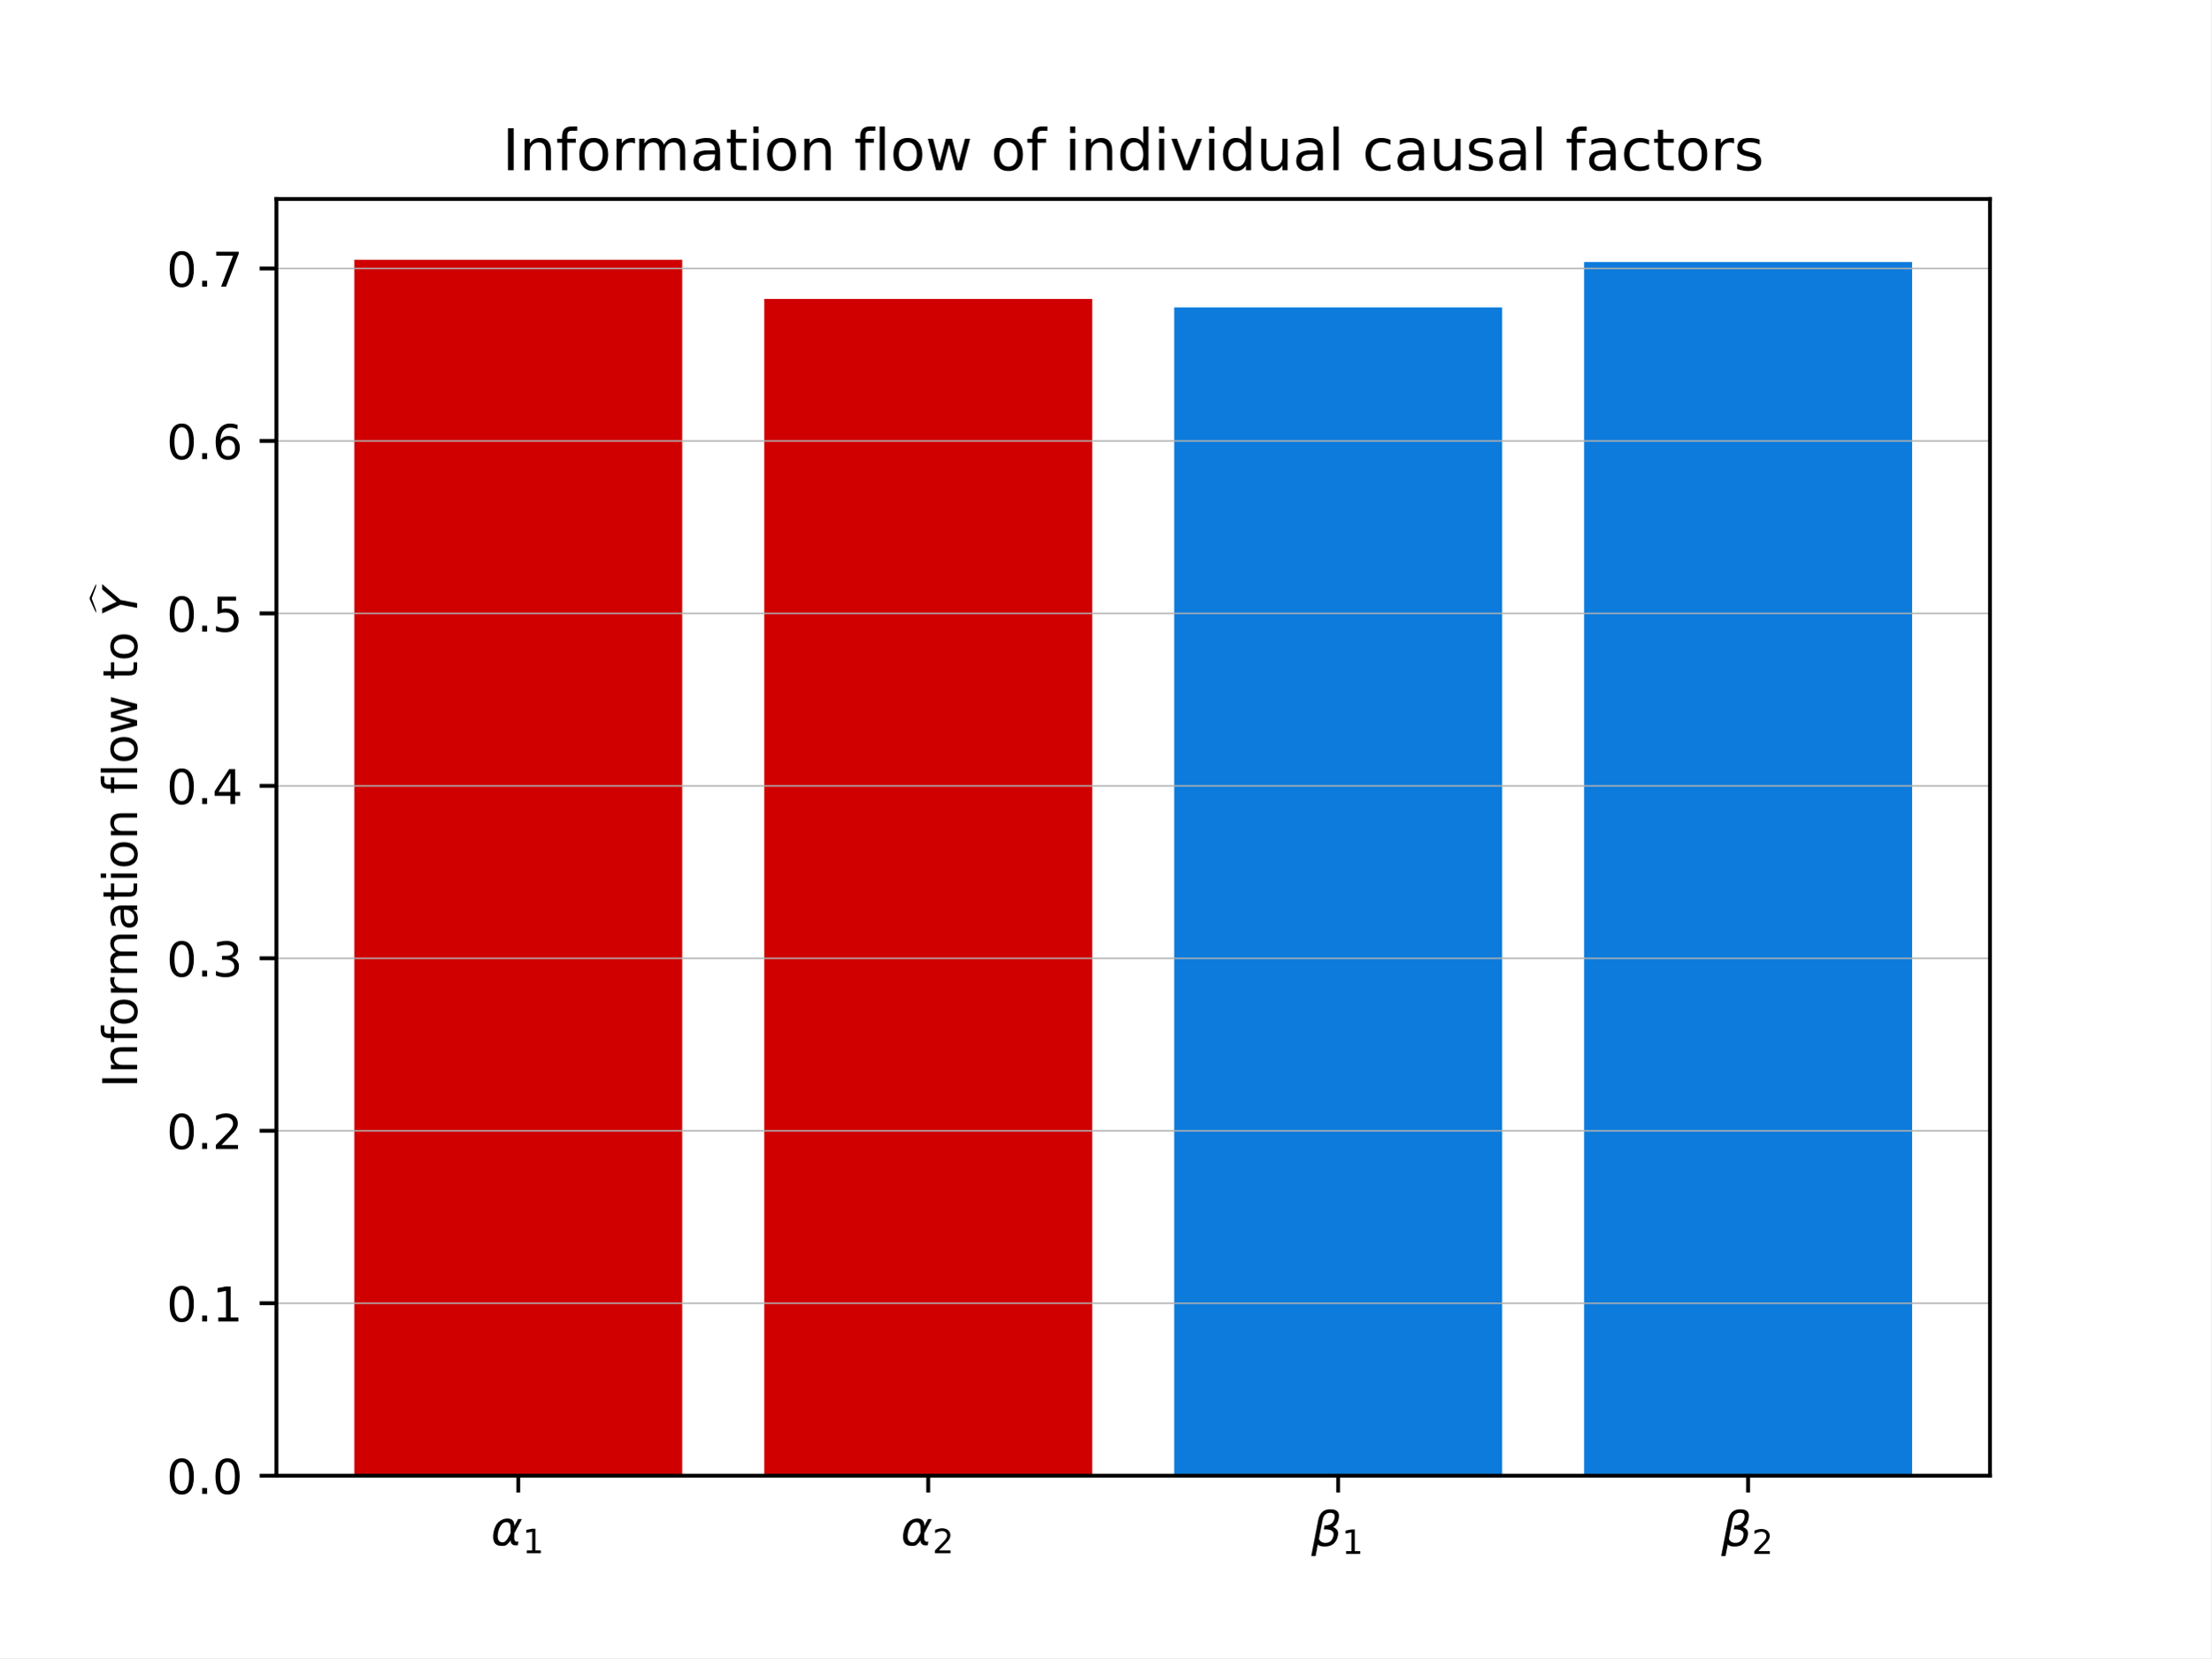
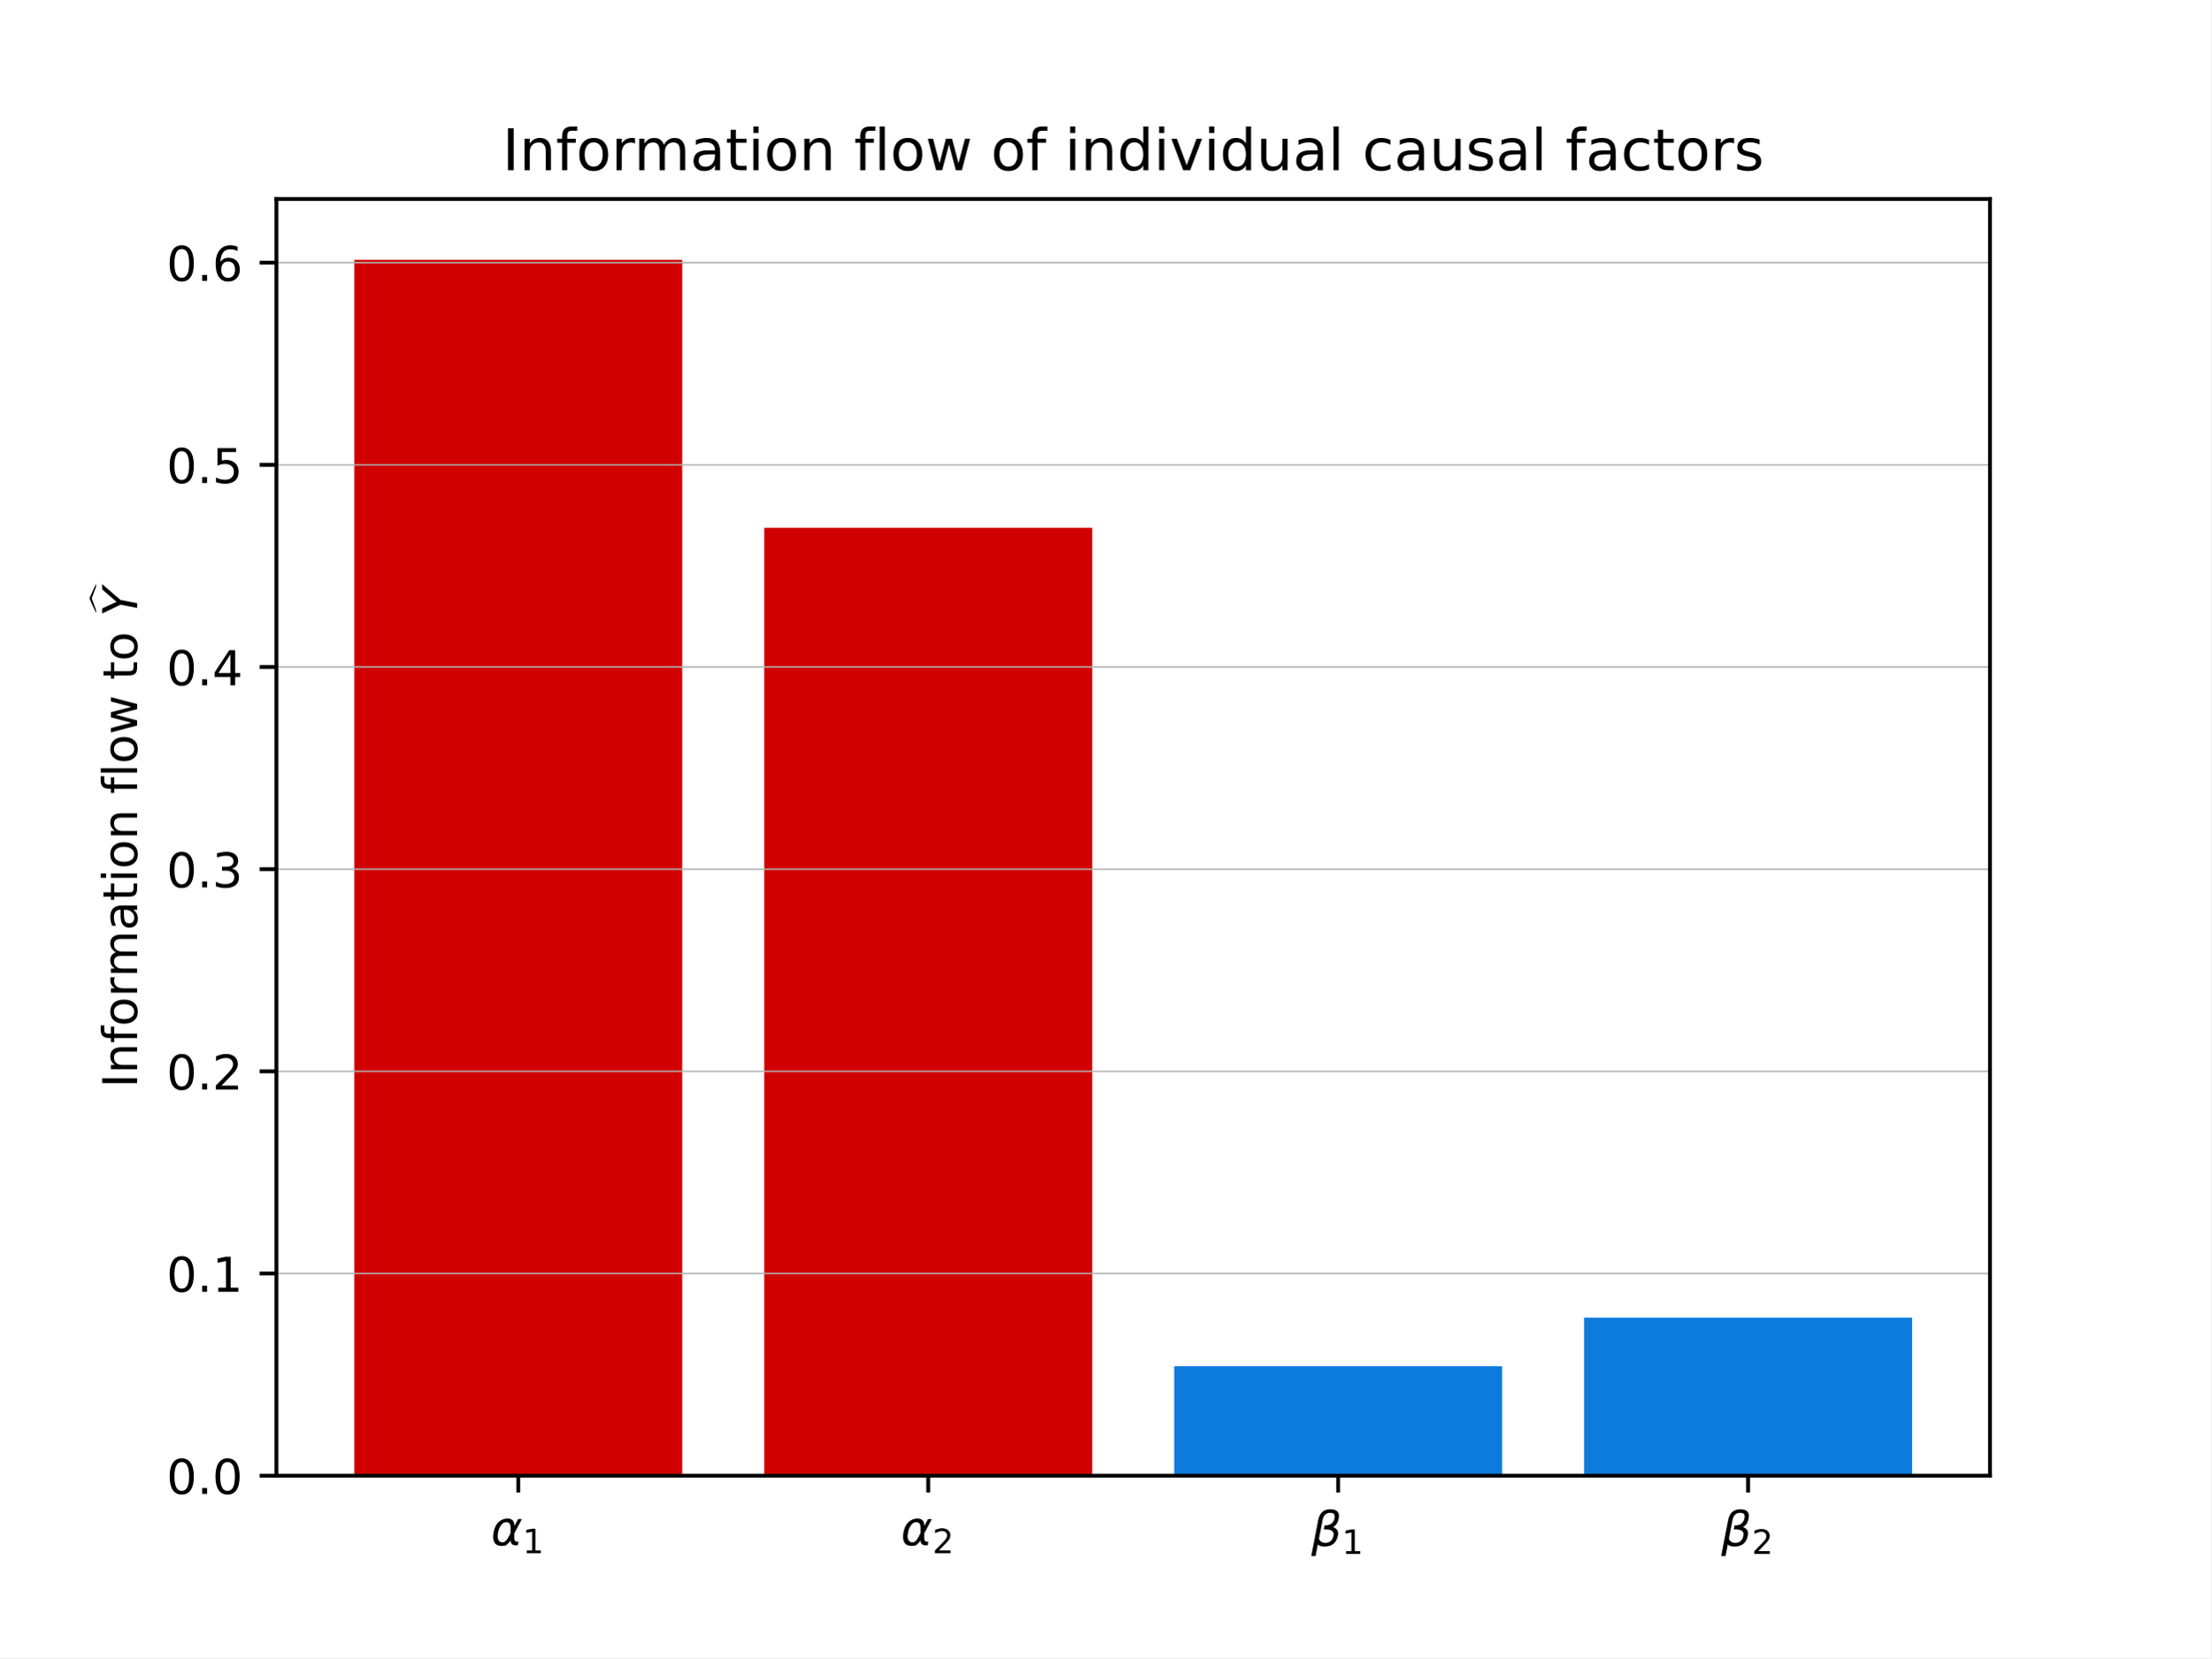
<svg xmlns="http://www.w3.org/2000/svg" xmlns:xlink="http://www.w3.org/1999/xlink" height="345.6pt" version="1.1" viewBox="0 0 460.8 345.6" width="460.8pt">
  <defs>
    <style type="text/css">*{stroke-linecap:butt;stroke-linejoin:round;}</style>
  </defs>
  <g id="figure_1">
    <g id="patch_1">
      <path d="M 0 345.6  L 460.8 345.6  L 460.8 0  L 0 0  z " style="fill:#ffffff;" />
    </g>
    <g id="axes_1">
      <g id="patch_2">
        <path d="M 57.6 307.584  L 414.72 307.584  L 414.72 41.472  L 57.6 41.472  z " style="fill:#ffffff;" />
      </g>
      <g id="patch_3">
-         <path clip-path="url(#pe4b8d14d39)" d="M 73.833 307.584  L 142.181 307.584  L 142.181 54.144  L 73.833 54.144  z " style="fill:#d00000;" />
+         <path clip-path="url(#p8f53f98e0b)" d="M 73.833 307.584  L 142.181 307.584  L 142.181 54.144  L 73.833 54.144  z " style="fill:#d00000;" />
      </g>
      <g id="patch_4">
-         <path clip-path="url(#pe4b8d14d39)" d="M 159.268 307.584  L 227.616 307.584  L 227.616 62.308  L 159.268 62.308  z " style="fill:#d00000;" />
+         <path clip-path="url(#p8f53f98e0b)" d="M 159.268 307.584  L 227.616 307.584  L 227.616 110.008  L 159.268 110.008  z " style="fill:#d00000;" />
      </g>
      <g id="patch_5">
-         <path clip-path="url(#pe4b8d14d39)" d="M 244.704 307.584  L 313.052 307.584  L 313.052 64.07  L 244.704 64.07  z " style="fill:#0c7bdc;" />
+         <path clip-path="url(#p8f53f98e0b)" d="M 244.704 307.584  L 313.052 307.584  L 313.052 284.778  L 244.704 284.778  z " style="fill:#0c7bdc;" />
      </g>
      <g id="patch_6">
-         <path clip-path="url(#pe4b8d14d39)" d="M 330.139 307.584  L 398.487 307.584  L 398.487 54.61  L 330.139 54.61  z " style="fill:#0c7bdc;" />
+         <path clip-path="url(#p8f53f98e0b)" d="M 330.139 307.584  L 398.487 307.584  L 398.487 274.648  L 330.139 274.648  z " style="fill:#0c7bdc;" />
      </g>
      <g id="matplotlib.axis_1">
        <g id="xtick_1">
          <g id="line2d_1">
            <defs>
-               <path d="M 0 0  L 0 3.5  " id="mb1eb68c5ca" style="stroke:#000000;stroke-width:0.8;" />
+               <path d="M 0 0  L 0 3.5  " id="maee61ff326" style="stroke:#000000;stroke-width:0.8;" />
            </defs>
            <g>
-               <use style="stroke:#000000;stroke-width:0.8;" x="108.007" xlink:href="#mb1eb68c5ca" y="307.584" />
+               <use style="stroke:#000000;stroke-width:0.8;" x="108.007" xlink:href="#maee61ff326" y="307.584" />
            </g>
          </g>
          <g id="text_1">
            <g transform="translate(102.3069 322.1824)scale(0.1 -0.1)">
              <defs>
                <path d="M 40.922 25.438  L 40.969 36.719  Q 41.016 48.25 32.328 48.297  Q 25.828 48.344 21.781 42.922  Q 16.703 36.234 14.984 27.297  Q 12.891 16.547 15.531 11.422  Q 18.266 6.203 24.172 6.203  Q 30.719 6.203 36.234 16.609  z M 33.844 55.906  Q 49.078 56.156 48.875 40.375  Q 48.875 40.375 56.5 54.688  L 64.5 54.688  L 48.734 25.047  L 48.578 14.359  Q 48.578 11.969 49.906 9.969  Q 51.422 7.625 52.984 7.625  L 57.328 7.625  L 55.859 0  L 50.438 0  Q 45.844 0 42.531 4.109  Q 40.969 6.156 40.922 10.453  Q 37.75 5.219 32.281 0.781  Q 29.688 -1.266 22.703 -1.219  Q 11.281 -1.125 7.125 6.203  Q 2.875 13.812 5.516 27.297  Q 8.344 41.797 15.766 48.391  Q 24.125 55.766 33.844 55.906  z " id="DejaVuSans-Oblique-945" />
                <path d="M 12.406 8.297  L 28.516 8.297  L 28.516 63.922  L 10.984 60.406  L 10.984 69.391  L 28.422 72.906  L 38.281 72.906  L 38.281 8.297  L 54.391 8.297  L 54.391 0  L 12.406 0  z " id="DejaVuSans-49" />
              </defs>
              <use transform="translate(0 0.84375)" xlink:href="#DejaVuSans-Oblique-945" />
              <use transform="translate(65.91797 -15.5625)scale(0.7)" xlink:href="#DejaVuSans-49" />
            </g>
          </g>
        </g>
        <g id="xtick_2">
          <g id="line2d_2">
            <g>
-               <use style="stroke:#000000;stroke-width:0.8;" x="193.442" xlink:href="#mb1eb68c5ca" y="307.584" />
+               <use style="stroke:#000000;stroke-width:0.8;" x="193.442" xlink:href="#maee61ff326" y="307.584" />
            </g>
          </g>
          <g id="text_2">
            <g transform="translate(187.7423 322.1824)scale(0.1 -0.1)">
              <defs>
                <path d="M 19.188 8.297  L 53.609 8.297  L 53.609 0  L 7.328 0  L 7.328 8.297  Q 12.938 14.109 22.625 23.891  Q 32.328 33.688 34.812 36.531  Q 39.547 41.844 41.422 45.531  Q 43.312 49.219 43.312 52.781  Q 43.312 58.594 39.234 62.25  Q 35.156 65.922 28.609 65.922  Q 23.969 65.922 18.812 64.312  Q 13.672 62.703 7.812 59.422  L 7.812 69.391  Q 13.766 71.781 18.938 73  Q 24.125 74.219 28.422 74.219  Q 39.75 74.219 46.484 68.547  Q 53.219 62.891 53.219 53.422  Q 53.219 48.922 51.531 44.891  Q 49.859 40.875 45.406 35.406  Q 44.188 33.984 37.641 27.219  Q 31.109 20.453 19.188 8.297  z " id="DejaVuSans-50" />
              </defs>
              <use transform="translate(0 0.84375)" xlink:href="#DejaVuSans-Oblique-945" />
              <use transform="translate(65.91797 -15.5625)scale(0.7)" xlink:href="#DejaVuSans-50" />
            </g>
          </g>
        </g>
        <g id="xtick_3">
          <g id="line2d_3">
            <g>
-               <use style="stroke:#000000;stroke-width:0.8;" x="278.878" xlink:href="#mb1eb68c5ca" y="307.584" />
+               <use style="stroke:#000000;stroke-width:0.8;" x="278.878" xlink:href="#maee61ff326" y="307.584" />
            </g>
          </g>
          <g id="text_3">
            <g transform="translate(273.2777 322.284)scale(0.1 -0.1)">
              <defs>
                <path d="M 13.625 3.375  L 8.938 -20.797  L -0.094 -20.797  L 14.5 54.344  Q 18.844 76.609 39.656 76.609  Q 60.75 76.609 57.172 57.812  Q 54.734 44.438 45.219 39.547  Q 58.016 35.156 55.516 22.125  Q 51.125 -1.078 27.484 -1.031  Q 17.141 -0.984 13.625 3.375  z M 15.922 15.094  Q 19.672 6.594 29.297 6.641  Q 43.359 6.641 46.344 21.969  Q 49.031 35.75 26.172 34.672  L 27.781 42.969  Q 45.453 42.672 48.531 58.594  Q 50.641 69.344 39.203 69.281  Q 26.422 69.281 23.484 54.047  z " id="DejaVuSans-Oblique-946" />
              </defs>
              <use transform="translate(0 0.390625)" xlink:href="#DejaVuSans-Oblique-946" />
              <use transform="translate(63.81836 -16.01562)scale(0.7)" xlink:href="#DejaVuSans-49" />
            </g>
          </g>
        </g>
        <g id="xtick_4">
          <g id="line2d_4">
            <g>
-               <use style="stroke:#000000;stroke-width:0.8;" x="364.313" xlink:href="#mb1eb68c5ca" y="307.584" />
+               <use style="stroke:#000000;stroke-width:0.8;" x="364.313" xlink:href="#maee61ff326" y="307.584" />
            </g>
          </g>
          <g id="text_4">
            <g transform="translate(358.7131 322.284)scale(0.1 -0.1)">
              <use transform="translate(0 0.390625)" xlink:href="#DejaVuSans-Oblique-946" />
              <use transform="translate(63.81836 -16.01562)scale(0.7)" xlink:href="#DejaVuSans-50" />
            </g>
          </g>
        </g>
      </g>
      <g id="matplotlib.axis_2">
        <g id="ytick_1">
          <g id="line2d_5">
-             <path clip-path="url(#pe4b8d14d39)" d="M 57.6 307.584  L 414.72 307.584  " style="fill:none;stroke:#b0b0b0;stroke-linecap:square;stroke-width:0.3;" />
+             <path clip-path="url(#p8f53f98e0b)" d="M 57.6 307.584  L 414.72 307.584  " style="fill:none;stroke:#b0b0b0;stroke-linecap:square;stroke-width:0.3;" />
          </g>
          <g id="line2d_6">
            <defs>
-               <path d="M 0 0  L -3.5 0  " id="m42c7ca0e6b" style="stroke:#000000;stroke-width:0.8;" />
+               <path d="M 0 0  L -3.5 0  " id="mcde53c1856" style="stroke:#000000;stroke-width:0.8;" />
            </defs>
            <g>
-               <use style="stroke:#000000;stroke-width:0.8;" x="57.6" xlink:href="#m42c7ca0e6b" y="307.584" />
+               <use style="stroke:#000000;stroke-width:0.8;" x="57.6" xlink:href="#mcde53c1856" y="307.584" />
            </g>
          </g>
          <g id="text_5">
            <g transform="translate(34.69687 311.3832)scale(0.1 -0.1)">
              <defs>
                <path d="M 31.781 66.406  Q 24.172 66.406 20.328 58.906  Q 16.5 51.422 16.5 36.375  Q 16.5 21.391 20.328 13.891  Q 24.172 6.391 31.781 6.391  Q 39.453 6.391 43.281 13.891  Q 47.125 21.391 47.125 36.375  Q 47.125 51.422 43.281 58.906  Q 39.453 66.406 31.781 66.406  z M 31.781 74.219  Q 44.047 74.219 50.516 64.516  Q 56.984 54.828 56.984 36.375  Q 56.984 17.969 50.516 8.266  Q 44.047 -1.422 31.781 -1.422  Q 19.531 -1.422 13.062 8.266  Q 6.594 17.969 6.594 36.375  Q 6.594 54.828 13.062 64.516  Q 19.531 74.219 31.781 74.219  z " id="DejaVuSans-48" />
                <path d="M 10.688 12.406  L 21 12.406  L 21 0  L 10.688 0  z " id="DejaVuSans-46" />
              </defs>
              <use xlink:href="#DejaVuSans-48" />
              <use x="63.623" xlink:href="#DejaVuSans-46" />
              <use x="95.41" xlink:href="#DejaVuSans-48" />
            </g>
          </g>
        </g>
        <g id="ytick_2">
          <g id="line2d_7">
-             <path clip-path="url(#pe4b8d14d39)" d="M 57.6 271.636  L 414.72 271.636  " style="fill:none;stroke:#b0b0b0;stroke-linecap:square;stroke-width:0.3;" />
+             <path clip-path="url(#p8f53f98e0b)" d="M 57.6 265.443  L 414.72 265.443  " style="fill:none;stroke:#b0b0b0;stroke-linecap:square;stroke-width:0.3;" />
          </g>
          <g id="line2d_8">
            <g>
-               <use style="stroke:#000000;stroke-width:0.8;" x="57.6" xlink:href="#m42c7ca0e6b" y="271.636" />
+               <use style="stroke:#000000;stroke-width:0.8;" x="57.6" xlink:href="#mcde53c1856" y="265.443" />
            </g>
          </g>
          <g id="text_6">
-             <g transform="translate(34.69687 275.4352)scale(0.1 -0.1)">
+             <g transform="translate(34.69687 269.2422)scale(0.1 -0.1)">
              <use xlink:href="#DejaVuSans-48" />
              <use x="63.623" xlink:href="#DejaVuSans-46" />
              <use x="95.41" xlink:href="#DejaVuSans-49" />
            </g>
          </g>
        </g>
        <g id="ytick_3">
          <g id="line2d_9">
-             <path clip-path="url(#pe4b8d14d39)" d="M 57.6 235.688  L 414.72 235.688  " style="fill:none;stroke:#b0b0b0;stroke-linecap:square;stroke-width:0.3;" />
+             <path clip-path="url(#p8f53f98e0b)" d="M 57.6 223.302  L 414.72 223.302  " style="fill:none;stroke:#b0b0b0;stroke-linecap:square;stroke-width:0.3;" />
          </g>
          <g id="line2d_10">
            <g>
-               <use style="stroke:#000000;stroke-width:0.8;" x="57.6" xlink:href="#m42c7ca0e6b" y="235.688" />
+               <use style="stroke:#000000;stroke-width:0.8;" x="57.6" xlink:href="#mcde53c1856" y="223.302" />
            </g>
          </g>
          <g id="text_7">
-             <g transform="translate(34.69687 239.4872)scale(0.1 -0.1)">
+             <g transform="translate(34.69687 227.1012)scale(0.1 -0.1)">
              <use xlink:href="#DejaVuSans-48" />
              <use x="63.623" xlink:href="#DejaVuSans-46" />
              <use x="95.41" xlink:href="#DejaVuSans-50" />
            </g>
          </g>
        </g>
        <g id="ytick_4">
          <g id="line2d_11">
-             <path clip-path="url(#pe4b8d14d39)" d="M 57.6 199.74  L 414.72 199.74  " style="fill:none;stroke:#b0b0b0;stroke-linecap:square;stroke-width:0.3;" />
+             <path clip-path="url(#p8f53f98e0b)" d="M 57.6 181.161  L 414.72 181.161  " style="fill:none;stroke:#b0b0b0;stroke-linecap:square;stroke-width:0.3;" />
          </g>
          <g id="line2d_12">
            <g>
-               <use style="stroke:#000000;stroke-width:0.8;" x="57.6" xlink:href="#m42c7ca0e6b" y="199.74" />
+               <use style="stroke:#000000;stroke-width:0.8;" x="57.6" xlink:href="#mcde53c1856" y="181.161" />
            </g>
          </g>
          <g id="text_8">
-             <g transform="translate(34.69687 203.5392)scale(0.1 -0.1)">
+             <g transform="translate(34.69687 184.9602)scale(0.1 -0.1)">
              <defs>
                <path d="M 40.578 39.312  Q 47.656 37.797 51.625 33  Q 55.609 28.219 55.609 21.188  Q 55.609 10.406 48.188 4.484  Q 40.766 -1.422 27.094 -1.422  Q 22.516 -1.422 17.656 -0.516  Q 12.797 0.391 7.625 2.203  L 7.625 11.719  Q 11.719 9.328 16.594 8.109  Q 21.484 6.891 26.812 6.891  Q 36.078 6.891 40.938 10.547  Q 45.797 14.203 45.797 21.188  Q 45.797 27.641 41.281 31.266  Q 36.766 34.906 28.719 34.906  L 20.219 34.906  L 20.219 43.016  L 29.109 43.016  Q 36.375 43.016 40.234 45.922  Q 44.094 48.828 44.094 54.297  Q 44.094 59.906 40.109 62.906  Q 36.141 65.922 28.719 65.922  Q 24.656 65.922 20.016 65.031  Q 15.375 64.156 9.812 62.312  L 9.812 71.094  Q 15.438 72.656 20.344 73.438  Q 25.25 74.219 29.594 74.219  Q 40.828 74.219 47.359 69.109  Q 53.906 64.016 53.906 55.328  Q 53.906 49.266 50.438 45.094  Q 46.969 40.922 40.578 39.312  z " id="DejaVuSans-51" />
              </defs>
              <use xlink:href="#DejaVuSans-48" />
              <use x="63.623" xlink:href="#DejaVuSans-46" />
              <use x="95.41" xlink:href="#DejaVuSans-51" />
            </g>
          </g>
        </g>
        <g id="ytick_5">
          <g id="line2d_13">
-             <path clip-path="url(#pe4b8d14d39)" d="M 57.6 163.792  L 414.72 163.792  " style="fill:none;stroke:#b0b0b0;stroke-linecap:square;stroke-width:0.3;" />
+             <path clip-path="url(#p8f53f98e0b)" d="M 57.6 139.02  L 414.72 139.02  " style="fill:none;stroke:#b0b0b0;stroke-linecap:square;stroke-width:0.3;" />
          </g>
          <g id="line2d_14">
            <g>
-               <use style="stroke:#000000;stroke-width:0.8;" x="57.6" xlink:href="#m42c7ca0e6b" y="163.792" />
+               <use style="stroke:#000000;stroke-width:0.8;" x="57.6" xlink:href="#mcde53c1856" y="139.02" />
            </g>
          </g>
          <g id="text_9">
-             <g transform="translate(34.69687 167.5913)scale(0.1 -0.1)">
+             <g transform="translate(34.69687 142.8193)scale(0.1 -0.1)">
              <defs>
                <path d="M 37.797 64.312  L 12.891 25.391  L 37.797 25.391  z M 35.203 72.906  L 47.609 72.906  L 47.609 25.391  L 58.016 25.391  L 58.016 17.188  L 47.609 17.188  L 47.609 0  L 37.797 0  L 37.797 17.188  L 4.891 17.188  L 4.891 26.703  z " id="DejaVuSans-52" />
              </defs>
              <use xlink:href="#DejaVuSans-48" />
              <use x="63.623" xlink:href="#DejaVuSans-46" />
              <use x="95.41" xlink:href="#DejaVuSans-52" />
            </g>
          </g>
        </g>
        <g id="ytick_6">
          <g id="line2d_15">
-             <path clip-path="url(#pe4b8d14d39)" d="M 57.6 127.844  L 414.72 127.844  " style="fill:none;stroke:#b0b0b0;stroke-linecap:square;stroke-width:0.3;" />
+             <path clip-path="url(#p8f53f98e0b)" d="M 57.6 96.879  L 414.72 96.879  " style="fill:none;stroke:#b0b0b0;stroke-linecap:square;stroke-width:0.3;" />
          </g>
          <g id="line2d_16">
            <g>
-               <use style="stroke:#000000;stroke-width:0.8;" x="57.6" xlink:href="#m42c7ca0e6b" y="127.844" />
+               <use style="stroke:#000000;stroke-width:0.8;" x="57.6" xlink:href="#mcde53c1856" y="96.879" />
            </g>
          </g>
          <g id="text_10">
-             <g transform="translate(34.69687 131.6433)scale(0.1 -0.1)">
+             <g transform="translate(34.69687 100.6783)scale(0.1 -0.1)">
              <defs>
                <path d="M 10.797 72.906  L 49.516 72.906  L 49.516 64.594  L 19.828 64.594  L 19.828 46.734  Q 21.969 47.469 24.109 47.828  Q 26.266 48.188 28.422 48.188  Q 40.625 48.188 47.75 41.5  Q 54.891 34.812 54.891 23.391  Q 54.891 11.625 47.562 5.094  Q 40.234 -1.422 26.906 -1.422  Q 22.312 -1.422 17.547 -0.641  Q 12.797 0.141 7.719 1.703  L 7.719 11.625  Q 12.109 9.234 16.797 8.062  Q 21.484 6.891 26.703 6.891  Q 35.156 6.891 40.078 11.328  Q 45.016 15.766 45.016 23.391  Q 45.016 31 40.078 35.438  Q 35.156 39.891 26.703 39.891  Q 22.75 39.891 18.812 39.016  Q 14.891 38.141 10.797 36.281  z " id="DejaVuSans-53" />
              </defs>
              <use xlink:href="#DejaVuSans-48" />
              <use x="63.623" xlink:href="#DejaVuSans-46" />
              <use x="95.41" xlink:href="#DejaVuSans-53" />
            </g>
          </g>
        </g>
        <g id="ytick_7">
          <g id="line2d_17">
-             <path clip-path="url(#pe4b8d14d39)" d="M 57.6 91.896  L 414.72 91.896  " style="fill:none;stroke:#b0b0b0;stroke-linecap:square;stroke-width:0.3;" />
+             <path clip-path="url(#p8f53f98e0b)" d="M 57.6 54.738  L 414.72 54.738  " style="fill:none;stroke:#b0b0b0;stroke-linecap:square;stroke-width:0.3;" />
          </g>
          <g id="line2d_18">
            <g>
-               <use style="stroke:#000000;stroke-width:0.8;" x="57.6" xlink:href="#m42c7ca0e6b" y="91.896" />
+               <use style="stroke:#000000;stroke-width:0.8;" x="57.6" xlink:href="#mcde53c1856" y="54.738" />
            </g>
          </g>
          <g id="text_11">
-             <g transform="translate(34.69687 95.69527)scale(0.1 -0.1)">
+             <g transform="translate(34.69687 58.53727)scale(0.1 -0.1)">
              <defs>
                <path d="M 33.016 40.375  Q 26.375 40.375 22.484 35.828  Q 18.609 31.297 18.609 23.391  Q 18.609 15.531 22.484 10.953  Q 26.375 6.391 33.016 6.391  Q 39.656 6.391 43.531 10.953  Q 47.406 15.531 47.406 23.391  Q 47.406 31.297 43.531 35.828  Q 39.656 40.375 33.016 40.375  z M 52.594 71.297  L 52.594 62.312  Q 48.875 64.062 45.094 64.984  Q 41.312 65.922 37.594 65.922  Q 27.828 65.922 22.672 59.328  Q 17.531 52.734 16.797 39.406  Q 19.672 43.656 24.016 45.922  Q 28.375 48.188 33.594 48.188  Q 44.578 48.188 50.953 41.516  Q 57.328 34.859 57.328 23.391  Q 57.328 12.156 50.688 5.359  Q 44.047 -1.422 33.016 -1.422  Q 20.359 -1.422 13.672 8.266  Q 6.984 17.969 6.984 36.375  Q 6.984 53.656 15.188 63.938  Q 23.391 74.219 37.203 74.219  Q 40.922 74.219 44.703 73.484  Q 48.484 72.75 52.594 71.297  z " id="DejaVuSans-54" />
              </defs>
              <use xlink:href="#DejaVuSans-48" />
              <use x="63.623" xlink:href="#DejaVuSans-46" />
              <use x="95.41" xlink:href="#DejaVuSans-54" />
            </g>
          </g>
        </g>
-         <g id="ytick_8">
-           <g id="line2d_19">
-             <path clip-path="url(#pe4b8d14d39)" d="M 57.6 55.948  L 414.72 55.948  " style="fill:none;stroke:#b0b0b0;stroke-linecap:square;stroke-width:0.3;" />
-           </g>
-           <g id="line2d_20">
-             <g>
-               <use style="stroke:#000000;stroke-width:0.8;" x="57.6" xlink:href="#m42c7ca0e6b" y="55.948" />
-             </g>
-           </g>
-           <g id="text_12">
-             <g transform="translate(34.69687 59.74728)scale(0.1 -0.1)">
-               <defs>
-                 <path d="M 8.203 72.906  L 55.078 72.906  L 55.078 68.703  L 28.609 0  L 18.312 0  L 43.219 64.594  L 8.203 64.594  z " id="DejaVuSans-55" />
-               </defs>
-               <use xlink:href="#DejaVuSans-48" />
-               <use x="63.623" xlink:href="#DejaVuSans-46" />
-               <use x="95.41" xlink:href="#DejaVuSans-55" />
-             </g>
-           </g>
-         </g>
-         <g id="text_13">
+         <g id="text_12">
          <g transform="translate(28.61719 226.728)rotate(-90)scale(0.1 -0.1)">
            <defs>
              <path d="M 9.812 72.906  L 19.672 72.906  L 19.672 0  L 9.812 0  z " id="DejaVuSans-73" />
              <path d="M 54.891 33.016  L 54.891 0  L 45.906 0  L 45.906 32.719  Q 45.906 40.484 42.875 44.328  Q 39.844 48.188 33.797 48.188  Q 26.516 48.188 22.312 43.547  Q 18.109 38.922 18.109 30.906  L 18.109 0  L 9.078 0  L 9.078 54.688  L 18.109 54.688  L 18.109 46.188  Q 21.344 51.125 25.703 53.562  Q 30.078 56 35.797 56  Q 45.219 56 50.047 50.172  Q 54.891 44.344 54.891 33.016  z " id="DejaVuSans-110" />
              <path d="M 37.109 75.984  L 37.109 68.5  L 28.516 68.5  Q 23.688 68.5 21.797 66.547  Q 19.922 64.594 19.922 59.516  L 19.922 54.688  L 34.719 54.688  L 34.719 47.703  L 19.922 47.703  L 19.922 0  L 10.891 0  L 10.891 47.703  L 2.297 47.703  L 2.297 54.688  L 10.891 54.688  L 10.891 58.5  Q 10.891 67.625 15.141 71.797  Q 19.391 75.984 28.609 75.984  z " id="DejaVuSans-102" />
              <path d="M 30.609 48.391  Q 23.391 48.391 19.188 42.75  Q 14.984 37.109 14.984 27.297  Q 14.984 17.484 19.156 11.844  Q 23.344 6.203 30.609 6.203  Q 37.797 6.203 41.984 11.859  Q 46.188 17.531 46.188 27.297  Q 46.188 37.016 41.984 42.703  Q 37.797 48.391 30.609 48.391  z M 30.609 56  Q 42.328 56 49.016 48.375  Q 55.719 40.766 55.719 27.297  Q 55.719 13.875 49.016 6.219  Q 42.328 -1.422 30.609 -1.422  Q 18.844 -1.422 12.172 6.219  Q 5.516 13.875 5.516 27.297  Q 5.516 40.766 12.172 48.375  Q 18.844 56 30.609 56  z " id="DejaVuSans-111" />
              <path d="M 41.109 46.297  Q 39.594 47.172 37.812 47.578  Q 36.031 48 33.891 48  Q 26.266 48 22.188 43.047  Q 18.109 38.094 18.109 28.812  L 18.109 0  L 9.078 0  L 9.078 54.688  L 18.109 54.688  L 18.109 46.188  Q 20.953 51.172 25.484 53.578  Q 30.031 56 36.531 56  Q 37.453 56 38.578 55.875  Q 39.703 55.766 41.062 55.516  z " id="DejaVuSans-114" />
              <path d="M 52 44.188  Q 55.375 50.25 60.062 53.125  Q 64.75 56 71.094 56  Q 79.641 56 84.281 50.016  Q 88.922 44.047 88.922 33.016  L 88.922 0  L 79.891 0  L 79.891 32.719  Q 79.891 40.578 77.094 44.375  Q 74.312 48.188 68.609 48.188  Q 61.625 48.188 57.562 43.547  Q 53.516 38.922 53.516 30.906  L 53.516 0  L 44.484 0  L 44.484 32.719  Q 44.484 40.625 41.703 44.406  Q 38.922 48.188 33.109 48.188  Q 26.219 48.188 22.156 43.531  Q 18.109 38.875 18.109 30.906  L 18.109 0  L 9.078 0  L 9.078 54.688  L 18.109 54.688  L 18.109 46.188  Q 21.188 51.219 25.484 53.609  Q 29.781 56 35.688 56  Q 41.656 56 45.828 52.969  Q 50 49.953 52 44.188  z " id="DejaVuSans-109" />
              <path d="M 34.281 27.484  Q 23.391 27.484 19.188 25  Q 14.984 22.516 14.984 16.5  Q 14.984 11.719 18.141 8.906  Q 21.297 6.109 26.703 6.109  Q 34.188 6.109 38.703 11.406  Q 43.219 16.703 43.219 25.484  L 43.219 27.484  z M 52.203 31.203  L 52.203 0  L 43.219 0  L 43.219 8.297  Q 40.141 3.328 35.547 0.953  Q 30.953 -1.422 24.312 -1.422  Q 15.922 -1.422 10.953 3.297  Q 6 8.016 6 15.922  Q 6 25.141 12.172 29.828  Q 18.359 34.516 30.609 34.516  L 43.219 34.516  L 43.219 35.406  Q 43.219 41.609 39.141 45  Q 35.062 48.391 27.688 48.391  Q 23 48.391 18.547 47.266  Q 14.109 46.141 10.016 43.891  L 10.016 52.203  Q 14.938 54.109 19.578 55.047  Q 24.219 56 28.609 56  Q 40.484 56 46.344 49.844  Q 52.203 43.703 52.203 31.203  z " id="DejaVuSans-97" />
              <path d="M 18.312 70.219  L 18.312 54.688  L 36.812 54.688  L 36.812 47.703  L 18.312 47.703  L 18.312 18.016  Q 18.312 11.328 20.141 9.422  Q 21.969 7.516 27.594 7.516  L 36.812 7.516  L 36.812 0  L 27.594 0  Q 17.188 0 13.234 3.875  Q 9.281 7.766 9.281 18.016  L 9.281 47.703  L 2.688 47.703  L 2.688 54.688  L 9.281 54.688  L 9.281 70.219  z " id="DejaVuSans-116" />
              <path d="M 9.422 54.688  L 18.406 54.688  L 18.406 0  L 9.422 0  z M 9.422 75.984  L 18.406 75.984  L 18.406 64.594  L 9.422 64.594  z " id="DejaVuSans-105" />
              <path id="DejaVuSans-32" />
              <path d="M 9.422 75.984  L 18.406 75.984  L 18.406 0  L 9.422 0  z " id="DejaVuSans-108" />
              <path d="M 4.203 54.688  L 13.188 54.688  L 24.422 12.016  L 35.594 54.688  L 46.188 54.688  L 57.422 12.016  L 68.609 54.688  L 77.594 54.688  L 63.281 0  L 52.688 0  L 40.922 44.828  L 29.109 0  L 18.5 0  z " id="DejaVuSans-119" />
              <path d="M -17.094 56.406  L -27 56.406  L -66 70.906  L -105.094 56.406  L -115 56.406  L -68.406 77.703  L -63.594 77.703  z " id="STIXSizeTwoSym-Regular-770" />
              <path d="M 6.297 72.906  L 16.891 72.906  L 30.516 42.922  L 56.5 72.906  L 67.578 72.906  L 34.516 34.719  L 27.781 0  L 17.922 0  L 24.609 34.719  z " id="DejaVuSans-Oblique-89" />
            </defs>
            <use transform="translate(0 0.390625)" xlink:href="#DejaVuSans-73" />
            <use transform="translate(29.49219 0.390625)" xlink:href="#DejaVuSans-110" />
            <use transform="translate(92.87109 0.390625)" xlink:href="#DejaVuSans-102" />
            <use transform="translate(128.0762 0.390625)" xlink:href="#DejaVuSans-111" />
            <use transform="translate(189.2578 0.390625)" xlink:href="#DejaVuSans-114" />
            <use transform="translate(230.3711 0.390625)" xlink:href="#DejaVuSans-109" />
            <use transform="translate(327.7832 0.390625)" xlink:href="#DejaVuSans-97" />
            <use transform="translate(389.0625 0.390625)" xlink:href="#DejaVuSans-116" />
            <use transform="translate(428.2715 0.390625)" xlink:href="#DejaVuSans-105" />
            <use transform="translate(456.0547 0.390625)" xlink:href="#DejaVuSans-111" />
            <use transform="translate(517.2363 0.390625)" xlink:href="#DejaVuSans-110" />
            <use transform="translate(580.6152 0.390625)" xlink:href="#DejaVuSans-32" />
            <use transform="translate(612.4023 0.390625)" xlink:href="#DejaVuSans-102" />
            <use transform="translate(647.6074 0.390625)" xlink:href="#DejaVuSans-108" />
            <use transform="translate(675.3906 0.390625)" xlink:href="#DejaVuSans-111" />
            <use transform="translate(736.5723 0.390625)" xlink:href="#DejaVuSans-119" />
            <use transform="translate(818.3594 0.390625)" xlink:href="#DejaVuSans-32" />
            <use transform="translate(850.1465 0.390625)" xlink:href="#DejaVuSans-116" />
            <use transform="translate(889.3555 0.390625)" xlink:href="#DejaVuSans-111" />
            <use transform="translate(950.5371 0.390625)" xlink:href="#DejaVuSans-32" />
            <use transform="translate(1061.33 50.82812)scale(0.623903)" xlink:href="#STIXSizeTwoSym-Regular-770" />
            <use transform="translate(982.3242 0.390625)" xlink:href="#DejaVuSans-Oblique-89" />
          </g>
        </g>
      </g>
      <g id="patch_7">
        <path d="M 57.6 307.584  L 57.6 41.472  " style="fill:none;stroke:#000000;stroke-linecap:square;stroke-linejoin:miter;stroke-width:0.8;" />
      </g>
      <g id="patch_8">
        <path d="M 414.72 307.584  L 414.72 41.472  " style="fill:none;stroke:#000000;stroke-linecap:square;stroke-linejoin:miter;stroke-width:0.8;" />
      </g>
      <g id="patch_9">
        <path d="M 57.6 307.584  L 414.72 307.584  " style="fill:none;stroke:#000000;stroke-linecap:square;stroke-linejoin:miter;stroke-width:0.8;" />
      </g>
      <g id="patch_10">
        <path d="M 57.6 41.472  L 414.72 41.472  " style="fill:none;stroke:#000000;stroke-linecap:square;stroke-linejoin:miter;stroke-width:0.8;" />
      </g>
-       <g id="text_14">
+       <g id="text_13">
        <g transform="translate(104.6831 35.472)scale(0.12 -0.12)">
          <defs>
            <path d="M 45.406 46.391  L 45.406 75.984  L 54.391 75.984  L 54.391 0  L 45.406 0  L 45.406 8.203  Q 42.578 3.328 38.25 0.953  Q 33.938 -1.422 27.875 -1.422  Q 17.969 -1.422 11.734 6.484  Q 5.516 14.406 5.516 27.297  Q 5.516 40.188 11.734 48.094  Q 17.969 56 27.875 56  Q 33.938 56 38.25 53.625  Q 42.578 51.266 45.406 46.391  z M 14.797 27.297  Q 14.797 17.391 18.875 11.75  Q 22.953 6.109 30.078 6.109  Q 37.203 6.109 41.297 11.75  Q 45.406 17.391 45.406 27.297  Q 45.406 37.203 41.297 42.844  Q 37.203 48.484 30.078 48.484  Q 22.953 48.484 18.875 42.844  Q 14.797 37.203 14.797 27.297  z " id="DejaVuSans-100" />
            <path d="M 2.984 54.688  L 12.5 54.688  L 29.594 8.797  L 46.688 54.688  L 56.203 54.688  L 35.688 0  L 23.484 0  z " id="DejaVuSans-118" />
            <path d="M 8.5 21.578  L 8.5 54.688  L 17.484 54.688  L 17.484 21.922  Q 17.484 14.156 20.5 10.266  Q 23.531 6.391 29.594 6.391  Q 36.859 6.391 41.078 11.031  Q 45.312 15.672 45.312 23.688  L 45.312 54.688  L 54.297 54.688  L 54.297 0  L 45.312 0  L 45.312 8.406  Q 42.047 3.422 37.719 1  Q 33.406 -1.422 27.688 -1.422  Q 18.266 -1.422 13.375 4.438  Q 8.5 10.297 8.5 21.578  z M 31.109 56  z " id="DejaVuSans-117" />
            <path d="M 48.781 52.594  L 48.781 44.188  Q 44.969 46.297 41.141 47.344  Q 37.312 48.391 33.406 48.391  Q 24.656 48.391 19.812 42.844  Q 14.984 37.312 14.984 27.297  Q 14.984 17.281 19.812 11.734  Q 24.656 6.203 33.406 6.203  Q 37.312 6.203 41.141 7.25  Q 44.969 8.297 48.781 10.406  L 48.781 2.094  Q 45.016 0.344 40.984 -0.531  Q 36.969 -1.422 32.422 -1.422  Q 20.062 -1.422 12.781 6.344  Q 5.516 14.109 5.516 27.297  Q 5.516 40.672 12.859 48.328  Q 20.219 56 33.016 56  Q 37.156 56 41.109 55.141  Q 45.062 54.297 48.781 52.594  z " id="DejaVuSans-99" />
            <path d="M 44.281 53.078  L 44.281 44.578  Q 40.484 46.531 36.375 47.5  Q 32.281 48.484 27.875 48.484  Q 21.188 48.484 17.844 46.438  Q 14.5 44.391 14.5 40.281  Q 14.5 37.156 16.891 35.375  Q 19.281 33.594 26.516 31.984  L 29.594 31.297  Q 39.156 29.25 43.188 25.516  Q 47.219 21.781 47.219 15.094  Q 47.219 7.469 41.188 3.016  Q 35.156 -1.422 24.609 -1.422  Q 20.219 -1.422 15.453 -0.562  Q 10.688 0.297 5.422 2  L 5.422 11.281  Q 10.406 8.688 15.234 7.391  Q 20.062 6.109 24.812 6.109  Q 31.156 6.109 34.562 8.281  Q 37.984 10.453 37.984 14.406  Q 37.984 18.062 35.516 20.016  Q 33.062 21.969 24.703 23.781  L 21.578 24.516  Q 13.234 26.266 9.516 29.906  Q 5.812 33.547 5.812 39.891  Q 5.812 47.609 11.281 51.797  Q 16.75 56 26.812 56  Q 31.781 56 36.172 55.266  Q 40.578 54.547 44.281 53.078  z " id="DejaVuSans-115" />
          </defs>
          <use xlink:href="#DejaVuSans-73" />
          <use x="29.492" xlink:href="#DejaVuSans-110" />
          <use x="92.871" xlink:href="#DejaVuSans-102" />
          <use x="128.076" xlink:href="#DejaVuSans-111" />
          <use x="189.258" xlink:href="#DejaVuSans-114" />
          <use x="228.621" xlink:href="#DejaVuSans-109" />
          <use x="326.033" xlink:href="#DejaVuSans-97" />
          <use x="387.312" xlink:href="#DejaVuSans-116" />
          <use x="426.521" xlink:href="#DejaVuSans-105" />
          <use x="454.305" xlink:href="#DejaVuSans-111" />
          <use x="515.486" xlink:href="#DejaVuSans-110" />
          <use x="578.865" xlink:href="#DejaVuSans-32" />
          <use x="610.652" xlink:href="#DejaVuSans-102" />
          <use x="645.857" xlink:href="#DejaVuSans-108" />
          <use x="673.641" xlink:href="#DejaVuSans-111" />
          <use x="734.822" xlink:href="#DejaVuSans-119" />
          <use x="816.609" xlink:href="#DejaVuSans-32" />
          <use x="848.396" xlink:href="#DejaVuSans-111" />
          <use x="909.578" xlink:href="#DejaVuSans-102" />
          <use x="944.783" xlink:href="#DejaVuSans-32" />
          <use x="976.57" xlink:href="#DejaVuSans-105" />
          <use x="1004.354" xlink:href="#DejaVuSans-110" />
          <use x="1067.732" xlink:href="#DejaVuSans-100" />
          <use x="1131.209" xlink:href="#DejaVuSans-105" />
          <use x="1158.992" xlink:href="#DejaVuSans-118" />
          <use x="1218.172" xlink:href="#DejaVuSans-105" />
          <use x="1245.955" xlink:href="#DejaVuSans-100" />
          <use x="1309.432" xlink:href="#DejaVuSans-117" />
          <use x="1372.811" xlink:href="#DejaVuSans-97" />
          <use x="1434.09" xlink:href="#DejaVuSans-108" />
          <use x="1461.873" xlink:href="#DejaVuSans-32" />
          <use x="1493.66" xlink:href="#DejaVuSans-99" />
          <use x="1548.641" xlink:href="#DejaVuSans-97" />
          <use x="1609.92" xlink:href="#DejaVuSans-117" />
          <use x="1673.299" xlink:href="#DejaVuSans-115" />
          <use x="1725.398" xlink:href="#DejaVuSans-97" />
          <use x="1786.678" xlink:href="#DejaVuSans-108" />
          <use x="1814.461" xlink:href="#DejaVuSans-32" />
          <use x="1846.248" xlink:href="#DejaVuSans-102" />
          <use x="1881.453" xlink:href="#DejaVuSans-97" />
          <use x="1942.732" xlink:href="#DejaVuSans-99" />
          <use x="1997.713" xlink:href="#DejaVuSans-116" />
          <use x="2036.922" xlink:href="#DejaVuSans-111" />
          <use x="2098.104" xlink:href="#DejaVuSans-114" />
          <use x="2139.217" xlink:href="#DejaVuSans-115" />
        </g>
      </g>
    </g>
  </g>
  <defs>
-     <clipPath id="pe4b8d14d39">
+     <clipPath id="p8f53f98e0b">
      <rect height="266.112" width="357.12" x="57.6" y="41.472" />
    </clipPath>
  </defs>
</svg>
